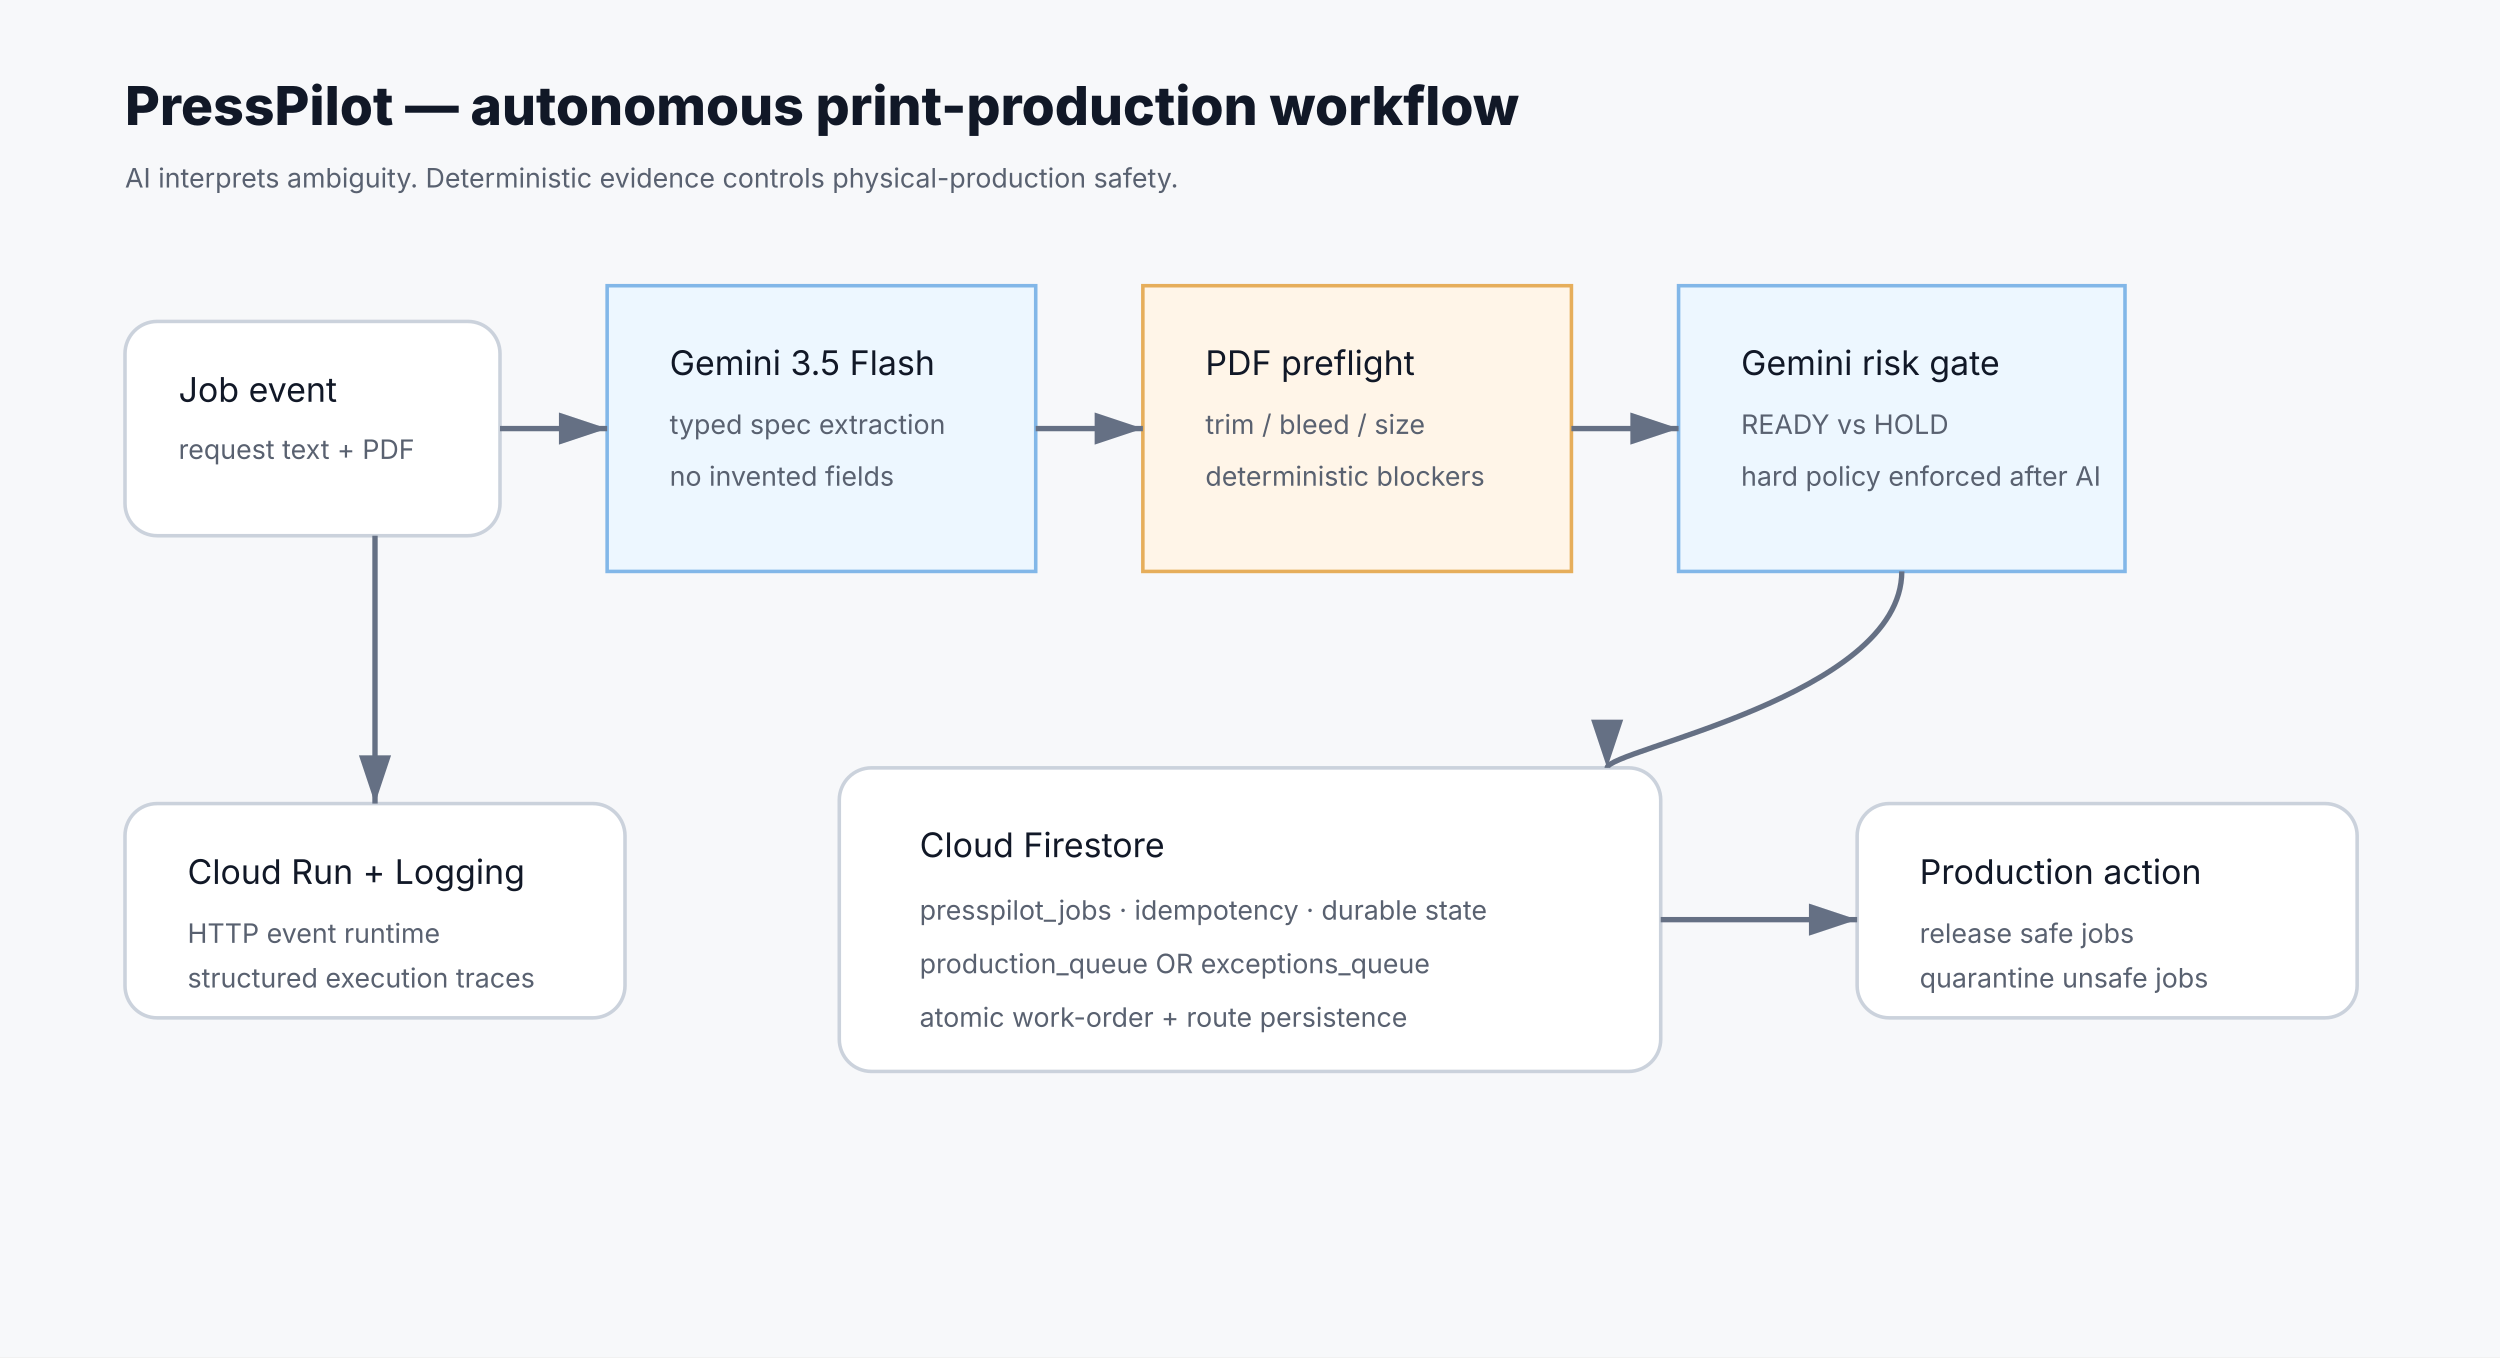
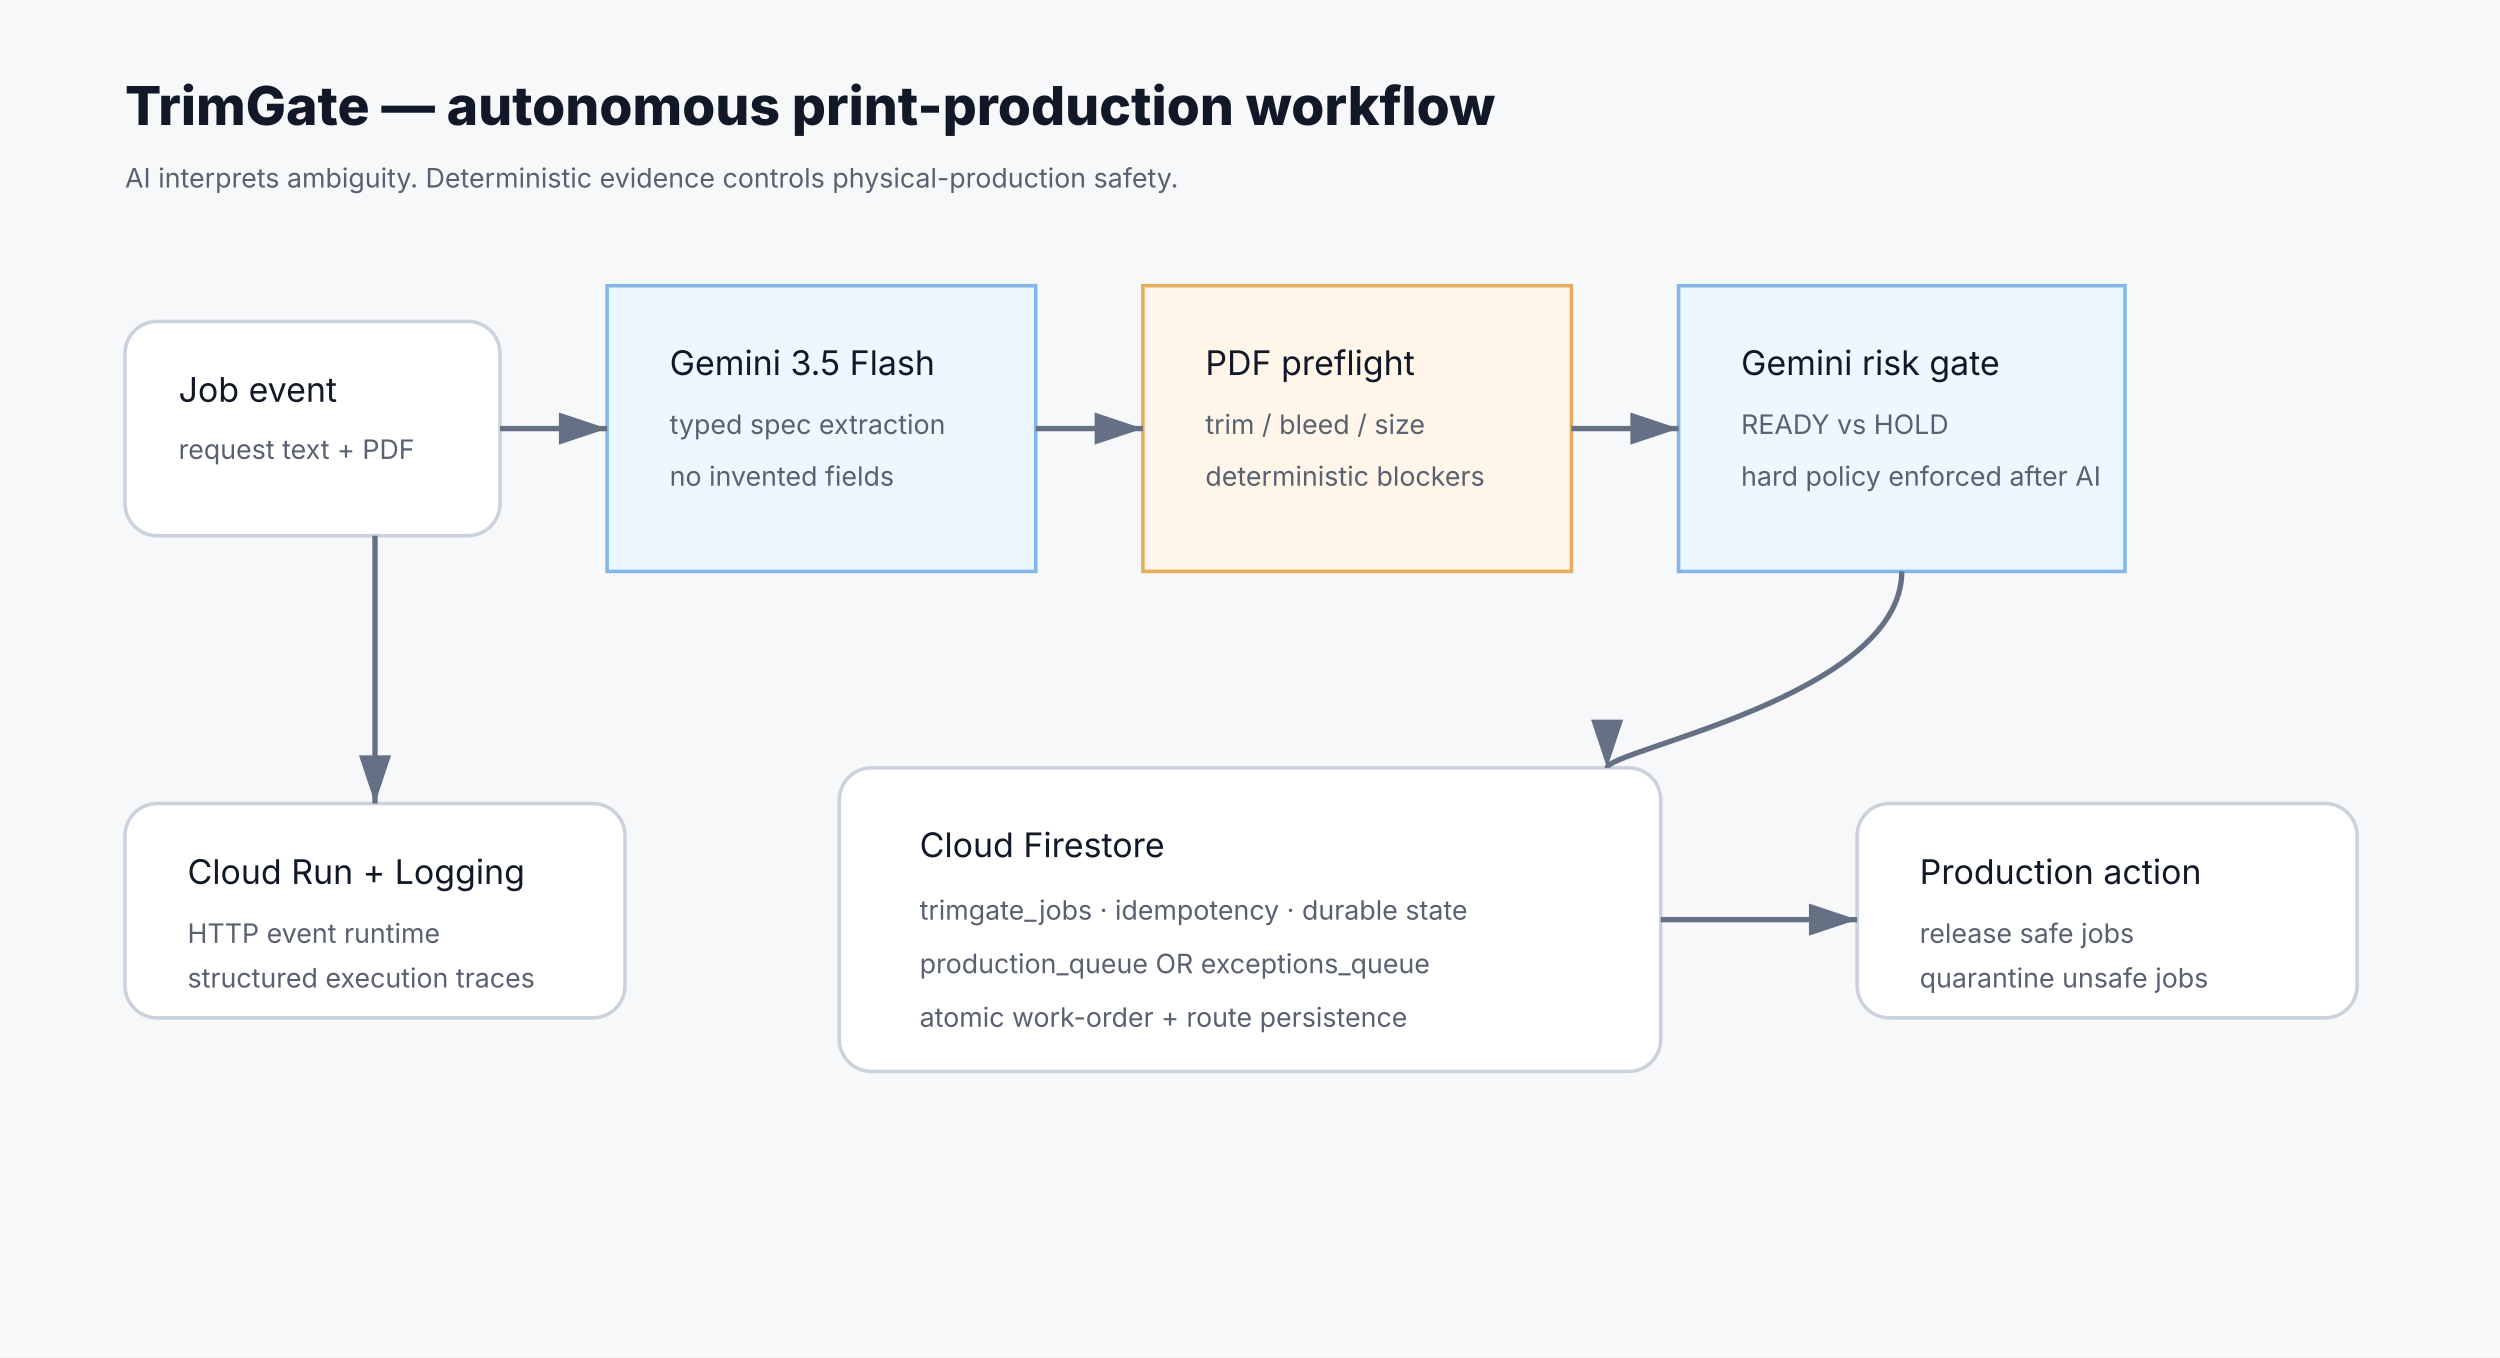
<svg xmlns="http://www.w3.org/2000/svg" width="1400" height="760" viewBox="0 0 1400 760">
  <rect width="1400" height="760" fill="#f7f8fa" />
  <style>.t{font-family:Inter,Arial,sans-serif;fill:#111827}.h{font-size:30px;font-weight:800}.b{font-size:19px}.s{font-size:15px;fill:#596170}.box{fill:white;stroke:#cbd2dc;stroke-width:2;rx:18}.g{fill:#edf7ff;stroke:#82b7e8;stroke-width:2}.d{fill:#fff5e8;stroke:#e6ae5b;stroke-width:2}.a{stroke:#657084;stroke-width:3;fill:none;marker-end:url(#m)}</style>
  <defs>
    <marker id="m" markerWidth="10" markerHeight="10" refX="9" refY="3" orient="auto">
      <path d="M0,0 L0,6 L9,3 z" fill="#657084" />
    </marker>
  </defs>
-   <text x="70" y="70" class="t h">PressPilot — autonomous print-production workflow</text>
+   <text x="70" y="70" class="t h">TrimGate — autonomous print-production workflow</text>
  <text x="70" y="105" class="t s">AI interprets ambiguity. Deterministic evidence controls physical-production safety.</text>
  <rect x="70" y="180" width="210" height="120" class="box" />
  <text x="100" y="225" class="t b">Job event</text>
  <text x="100" y="257" class="t s">request text + PDF</text>
  <rect x="340" y="160" width="240" height="160" class="g" />
  <text x="375" y="210" class="t b">Gemini 3.5 Flash</text>
  <text x="375" y="243" class="t s">typed spec extraction</text>
  <text x="375" y="272" class="t s">no invented fields</text>
  <rect x="640" y="160" width="240" height="160" class="d" />
  <text x="675" y="210" class="t b">PDF preflight</text>
  <text x="675" y="243" class="t s">trim / bleed / size</text>
  <text x="675" y="272" class="t s">deterministic blockers</text>
  <rect x="940" y="160" width="250" height="160" class="g" />
  <text x="975" y="210" class="t b">Gemini risk gate</text>
  <text x="975" y="243" class="t s">READY vs HOLD</text>
  <text x="975" y="272" class="t s">hard policy enforced after AI</text>
  <path d="M280 240 H340" class="a" />
  <path d="M580 240 H640" class="a" />
  <path d="M880 240 H940" class="a" />
  <rect x="470" y="430" width="460" height="170" class="box" />
  <text x="515" y="480" class="t b">Cloud Firestore</text>
-   <text x="515" y="515" class="t s">presspilot_jobs · idempotency · durable state</text>
+   <text x="515" y="515" class="t s">trimgate_jobs · idempotency · durable state</text>
  <text x="515" y="545" class="t s">production_queue OR exceptions_queue</text>
  <text x="515" y="575" class="t s">atomic work-order + route persistence</text>
  <path d="M1065 320 C1065 390 900 420 900 430" class="a" />
  <rect x="70" y="450" width="280" height="120" class="box" />
  <text x="105" y="495" class="t b">Cloud Run + Logging</text>
  <text x="105" y="528" class="t s">HTTP event runtime</text>
  <text x="105" y="553" class="t s">structured execution traces</text>
  <path d="M210 300 V450" class="a" />
  <rect x="1040" y="450" width="280" height="120" class="box" />
  <text x="1075" y="495" class="t b">Production action</text>
  <text x="1075" y="528" class="t s">release safe jobs</text>
  <text x="1075" y="553" class="t s">quarantine unsafe jobs</text>
  <path d="M930 515 H1040" class="a" />
</svg>
